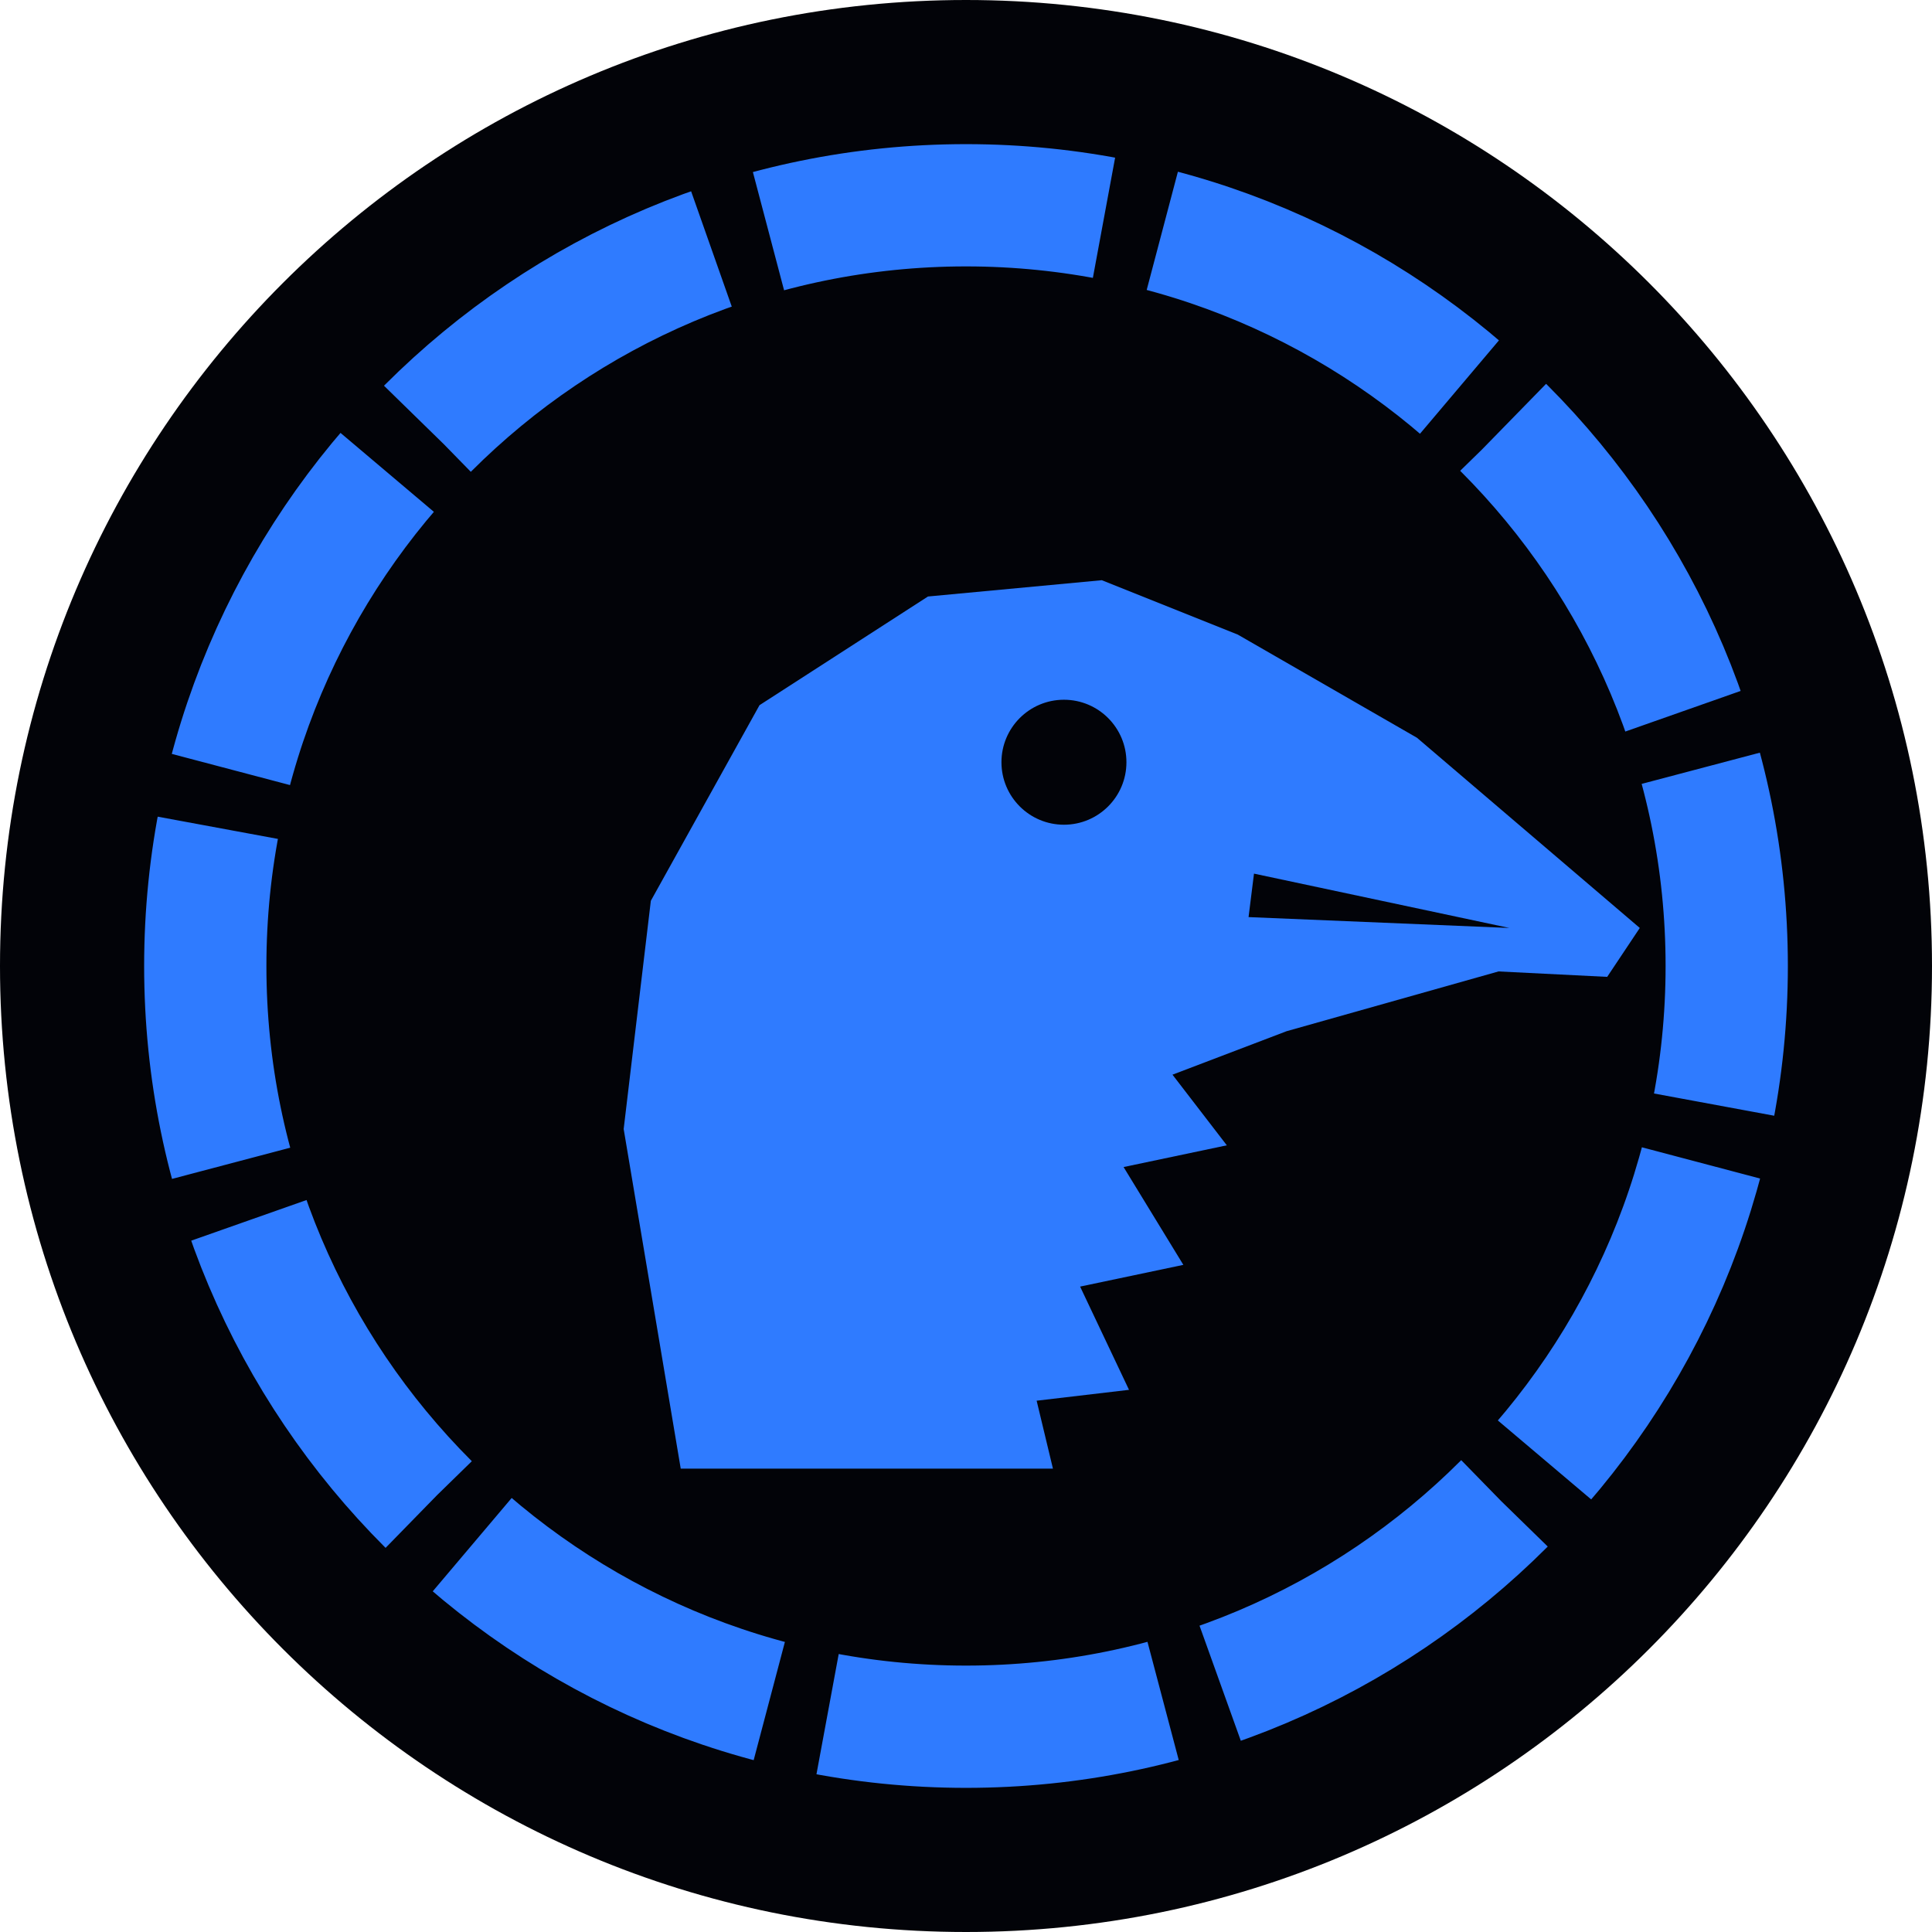
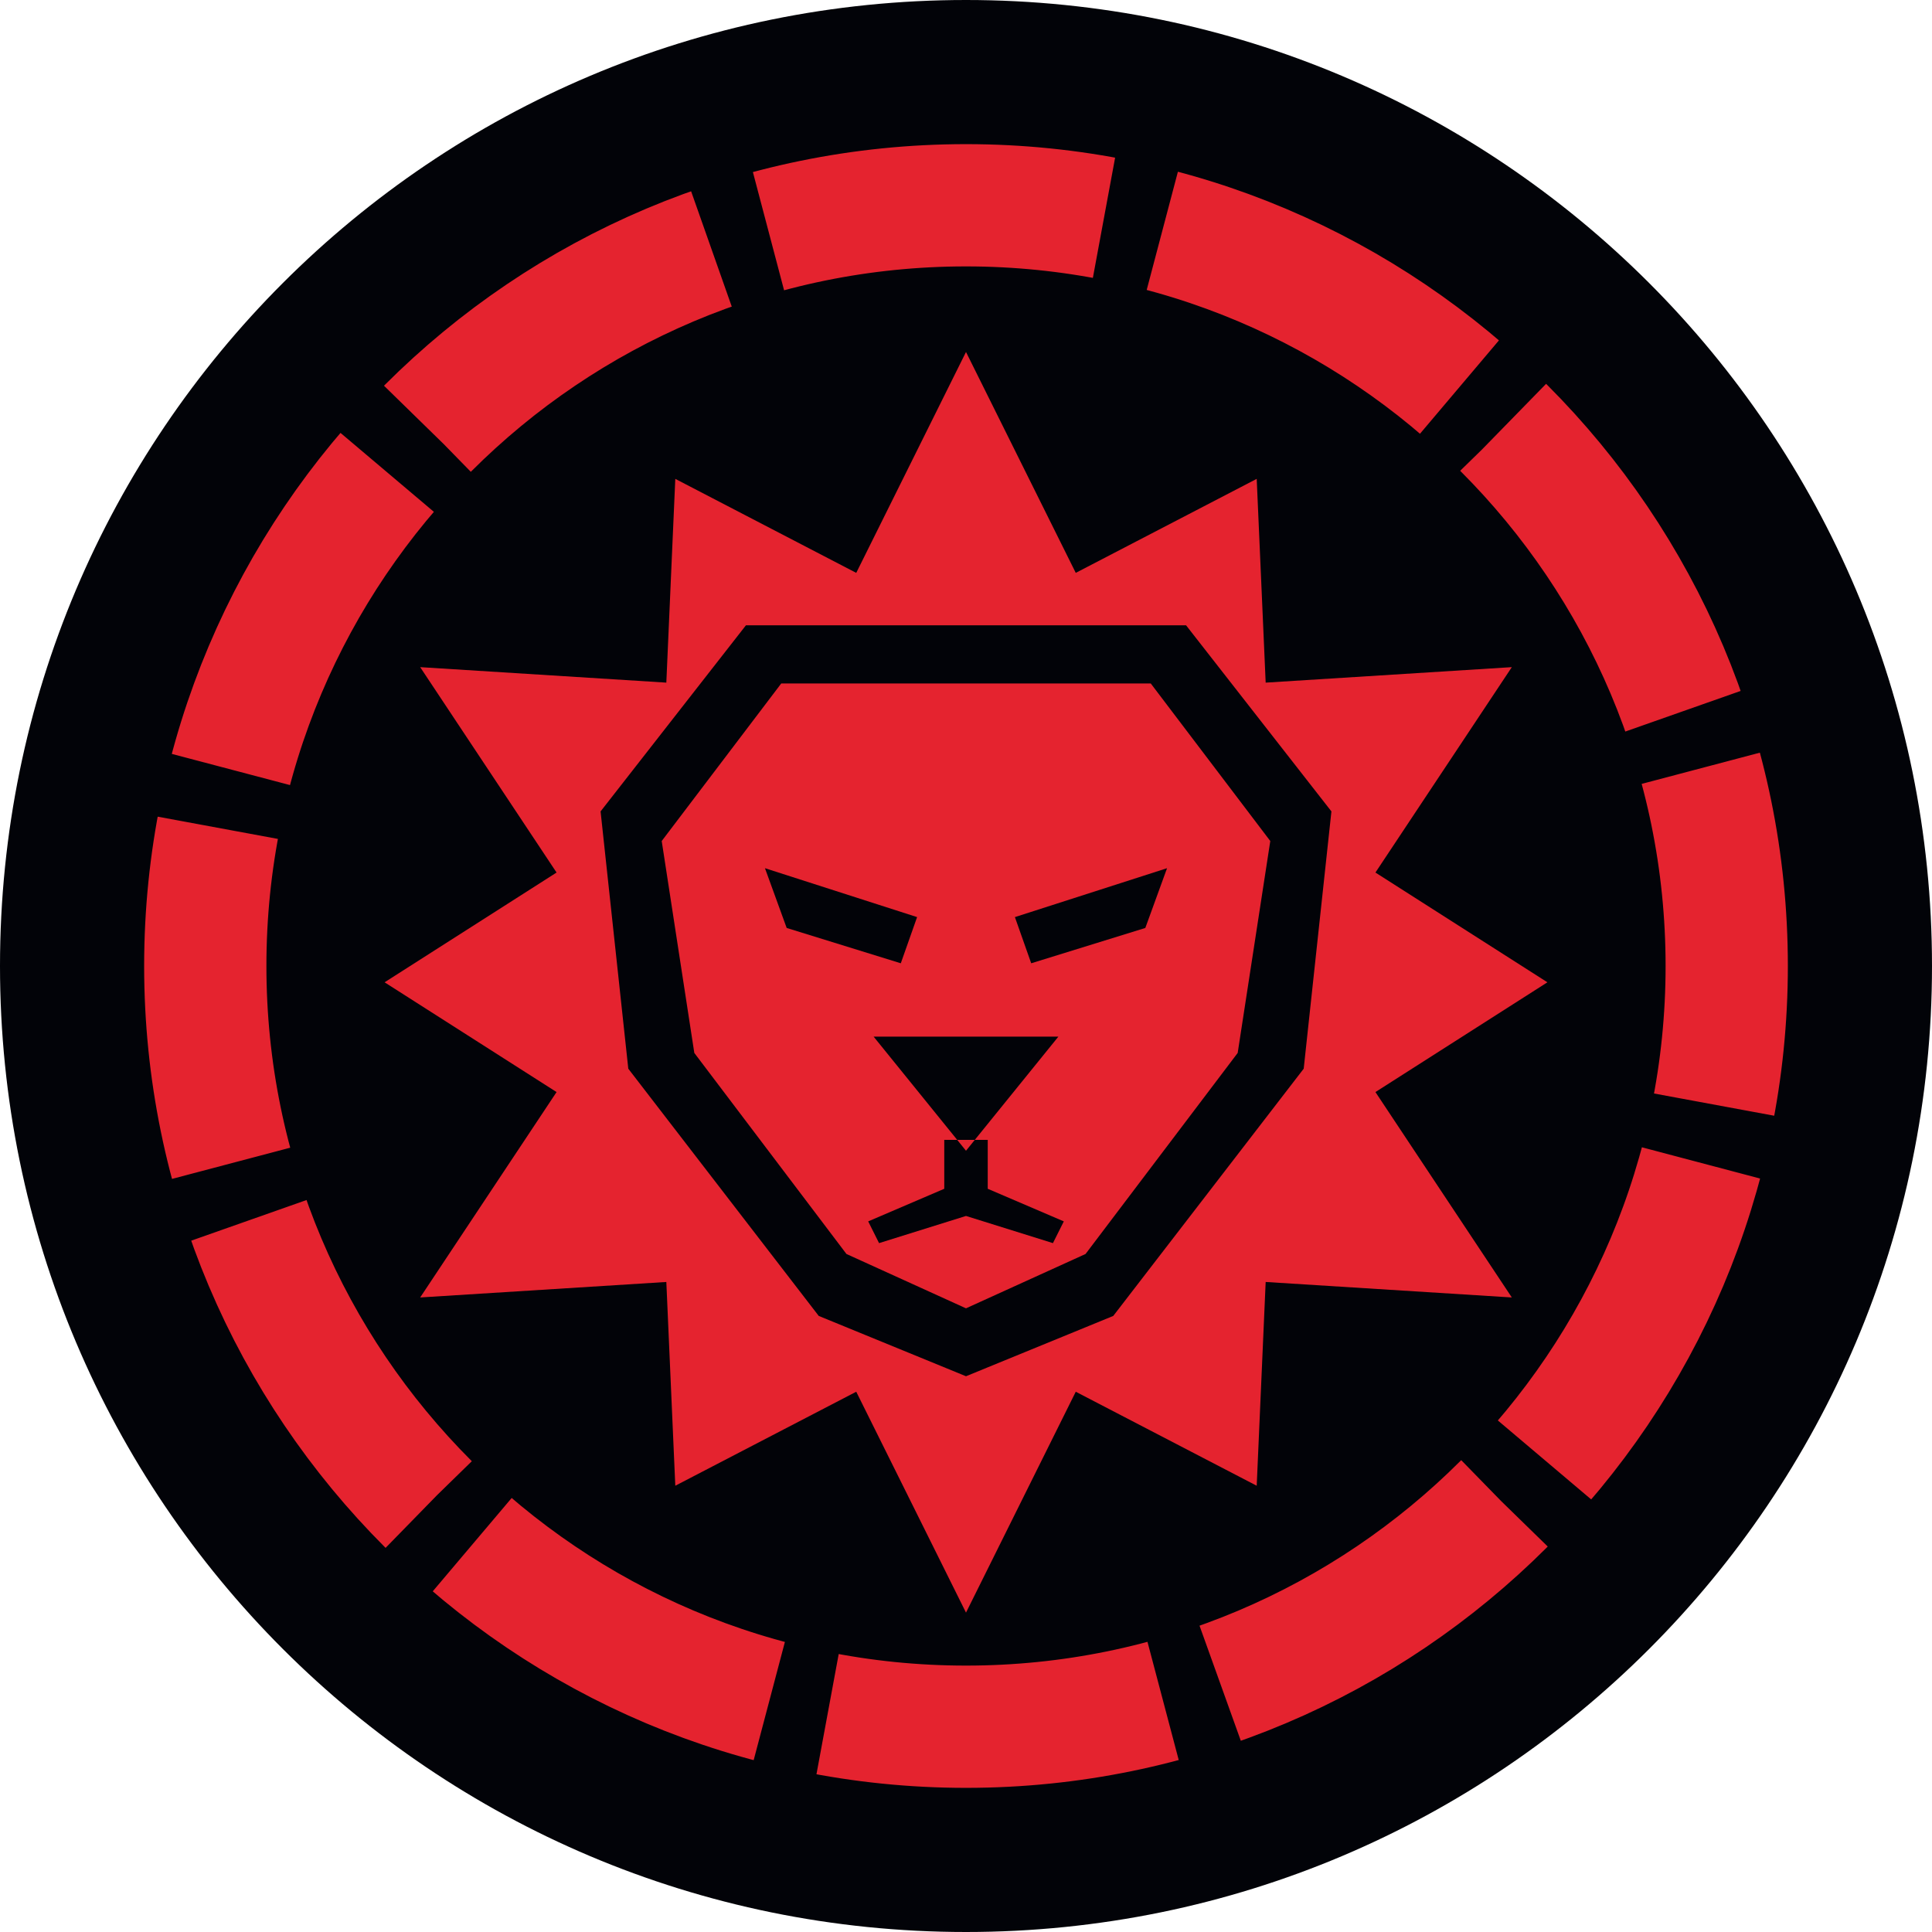
<svg xmlns="http://www.w3.org/2000/svg" viewBox="0 0 64 64">
  <circle cx="32" cy="32" r="32" fill="#020308" />
-   <g transform="translate(3.2 3.2) scale(0.9)" color="#2F7BFF">
+   <g transform="translate(3.2 3.2) scale(0.9)" color="#E5232F">
    <circle cx="32" cy="32" r="28" fill="none" stroke="currentColor" stroke-width="4.5" stroke-dasharray="12.46 2.2" stroke-dashoffset="7.33" />
-     <path fill="currentColor" fill-rule="evenodd" d="M21.5 50.5 L19.4 38 L20.4 29.6 L24.4 22.4 L30.6 18.4 L37 17.8 L42 19.8 L48.6 23.6 L56.8 30.6 L55.6 32.4 L51.6 32.2 L43.8 34.4 L39.6 36 L41.6 38.6 L37.8 39.4 L40 43 L36.2 43.8 L38 47.6 L34.6 48 L35.2 50.5 Z M35.6 22.2 a2.3 2.3 0 1 0 0.01 0 Z M42.6 28.6 L52 30.6 L42.4 30.2 Z" />
+     <path class="mane" fill="currentColor" fill-rule="evenodd" d="M32 9.4 L36.04 17.53 L42.7 14.07 L43.03 21.57 L52.09 21 L47.07 28.56 L53.4 32.6 L47.07 36.64 L52.09 44.2 L43.03 43.63 L42.7 51.13 L36.04 47.67 L32 55.8 L27.96 47.67 L21.3 51.13 L20.97 43.63 L11.91 44.2 L16.93 36.64 L10.6 32.6 L16.93 28.56 L11.91 21 L20.97 21.57 L21.3 14.07 L27.96 17.53 Z M18.55 26.31 L19.57 35.78 L26.58 44.88 L32 47.1 L37.42 44.88 L44.43 35.78 L45.45 26.31 L40.1 19.46 L23.9 19.46 Z" />
+     <path class="face" fill="currentColor" fill-rule="evenodd" d="M25.2 21.6 L38.8 21.6 L43.2 27.4 L42 35.2 L36.4 42.6 L32 44.6 L27.6 42.6 L22 35.2 L20.8 27.4 Z M24.6 28.4 L30.2 30.2 L29.6 31.9 L25.4 30.6 Z M38.6 30.6 L34.4 31.9 L33.8 30.2 L39.4 28.4 Z M28.6 34.6 L35.4 34.6 L32 38.8 Z M31.2 38.4 L32.8 38.4 L32.8 40.2 L35.6 41.4 L35.2 42.2 L32 41.2 L28.8 42.2 L28.4 41.4 L31.2 40.2 Z" />
  </g>
</svg>
